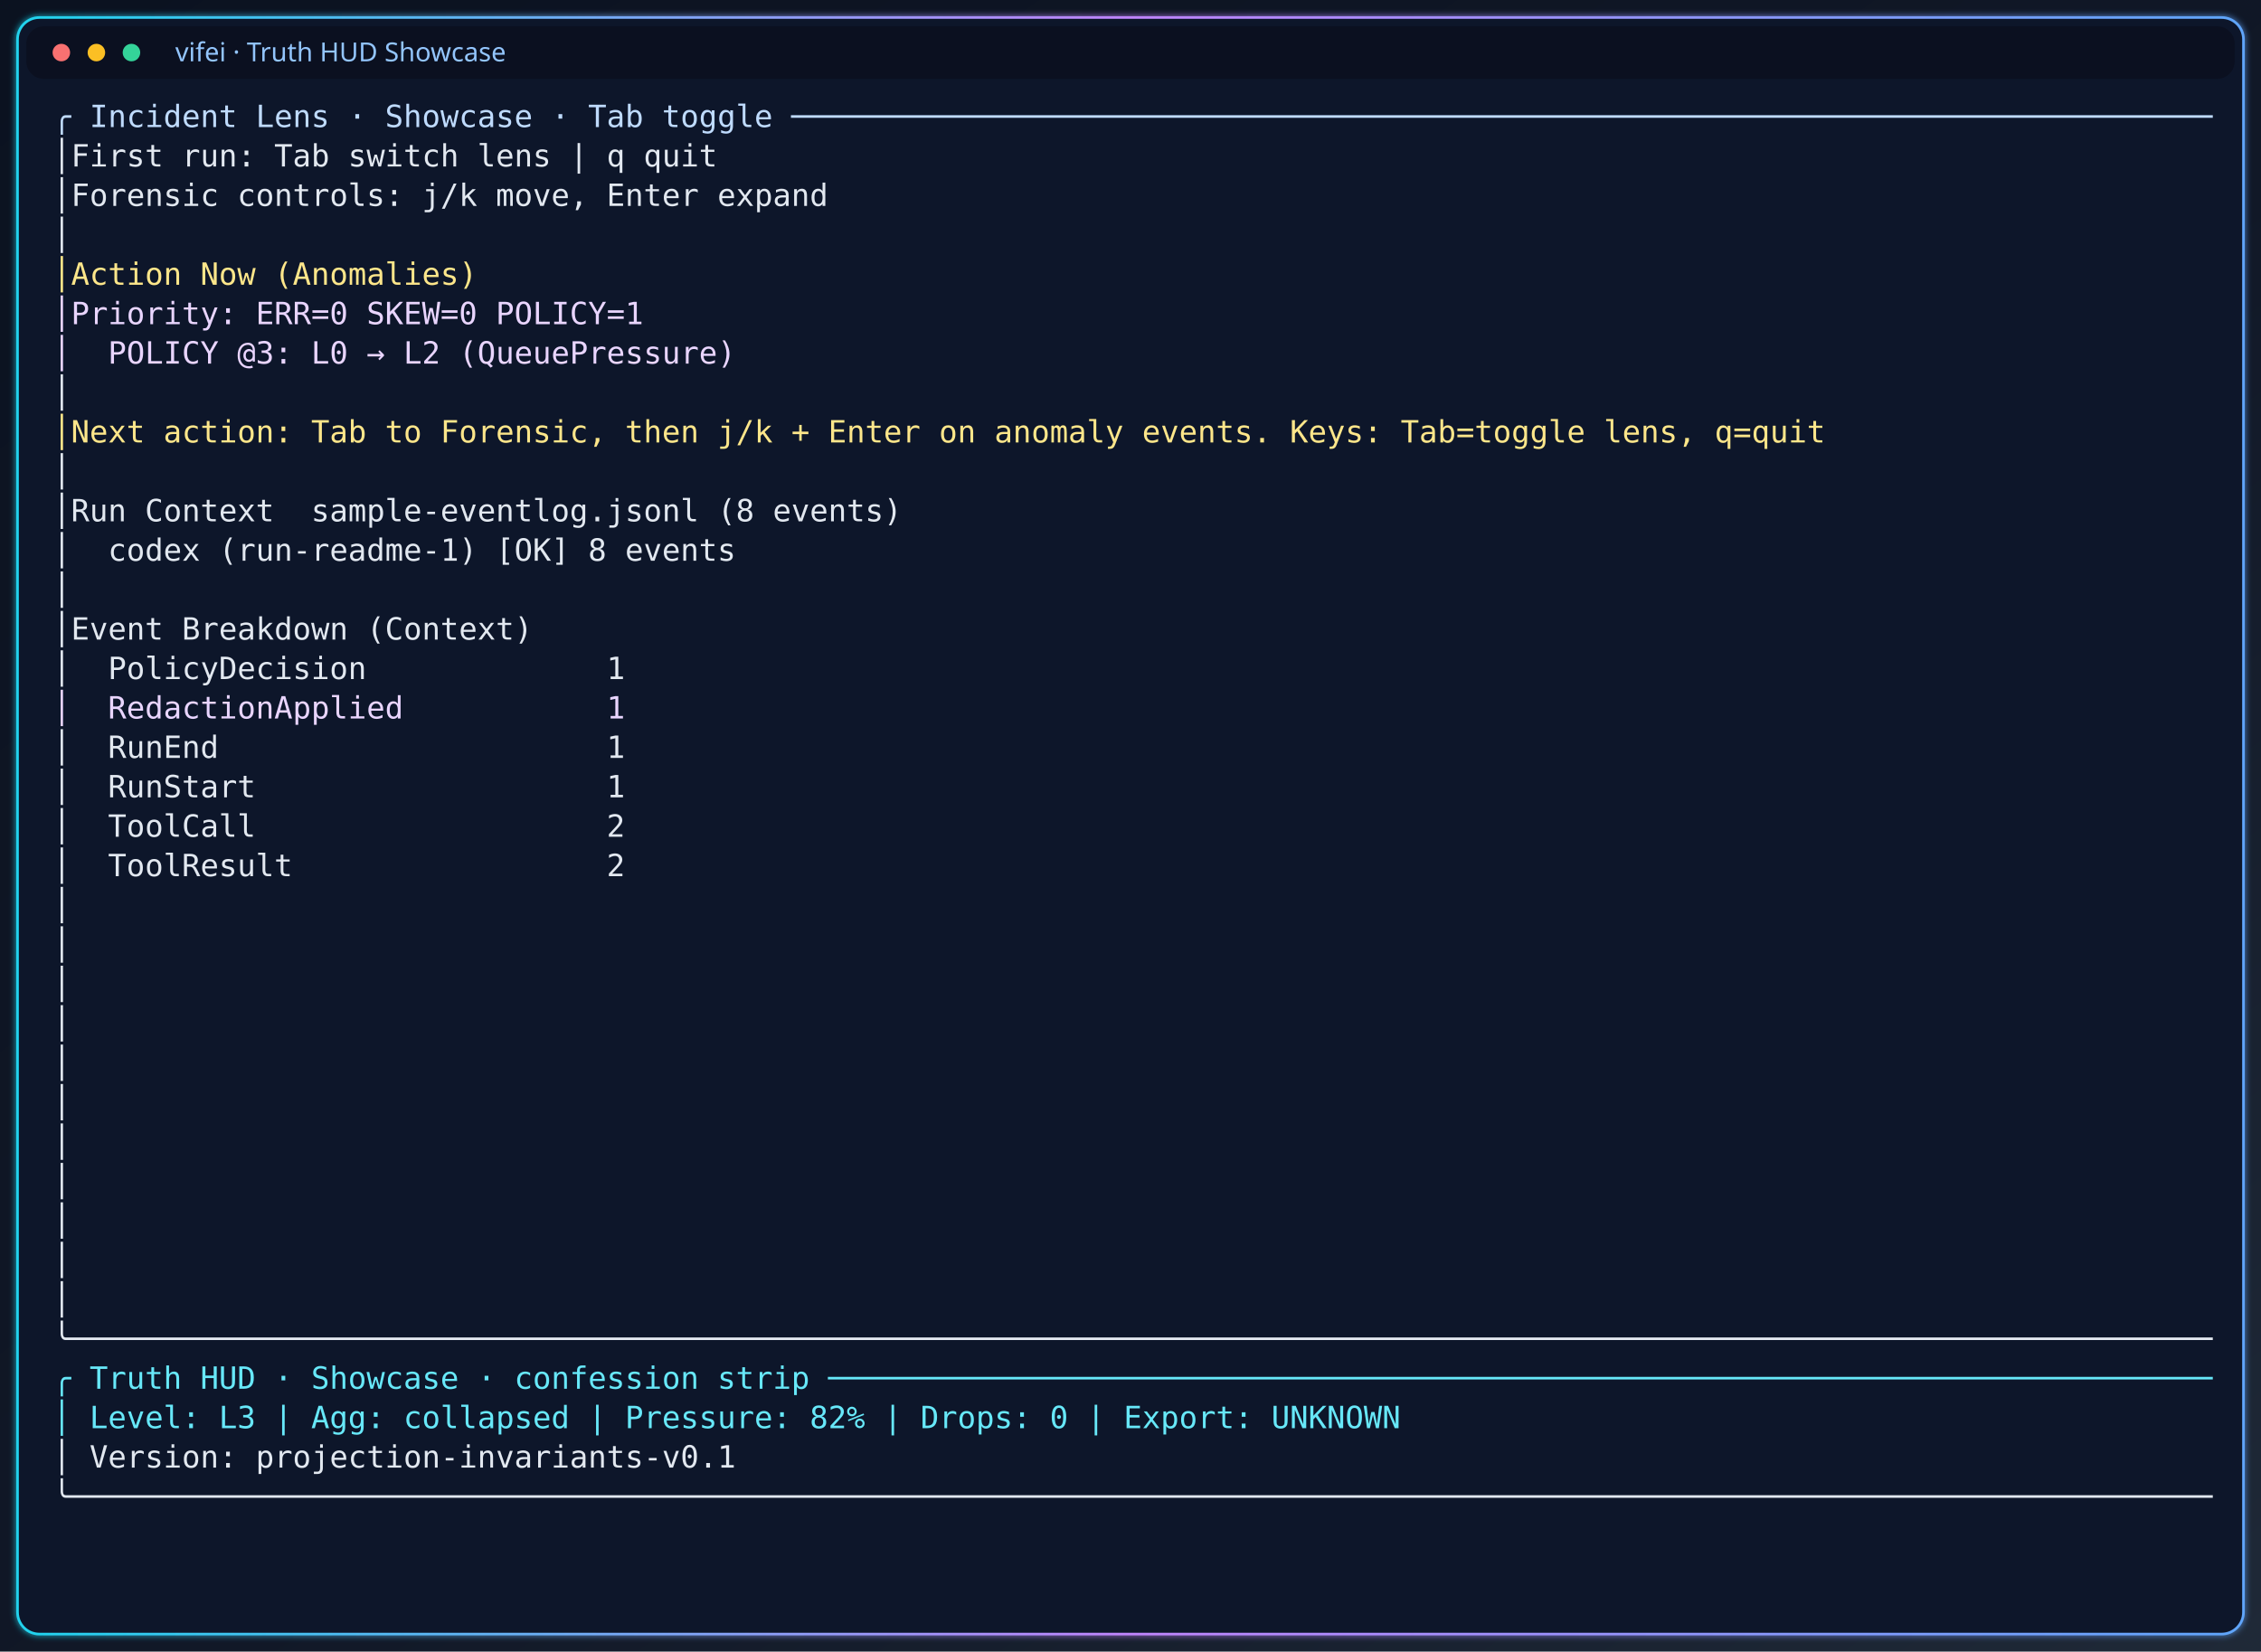
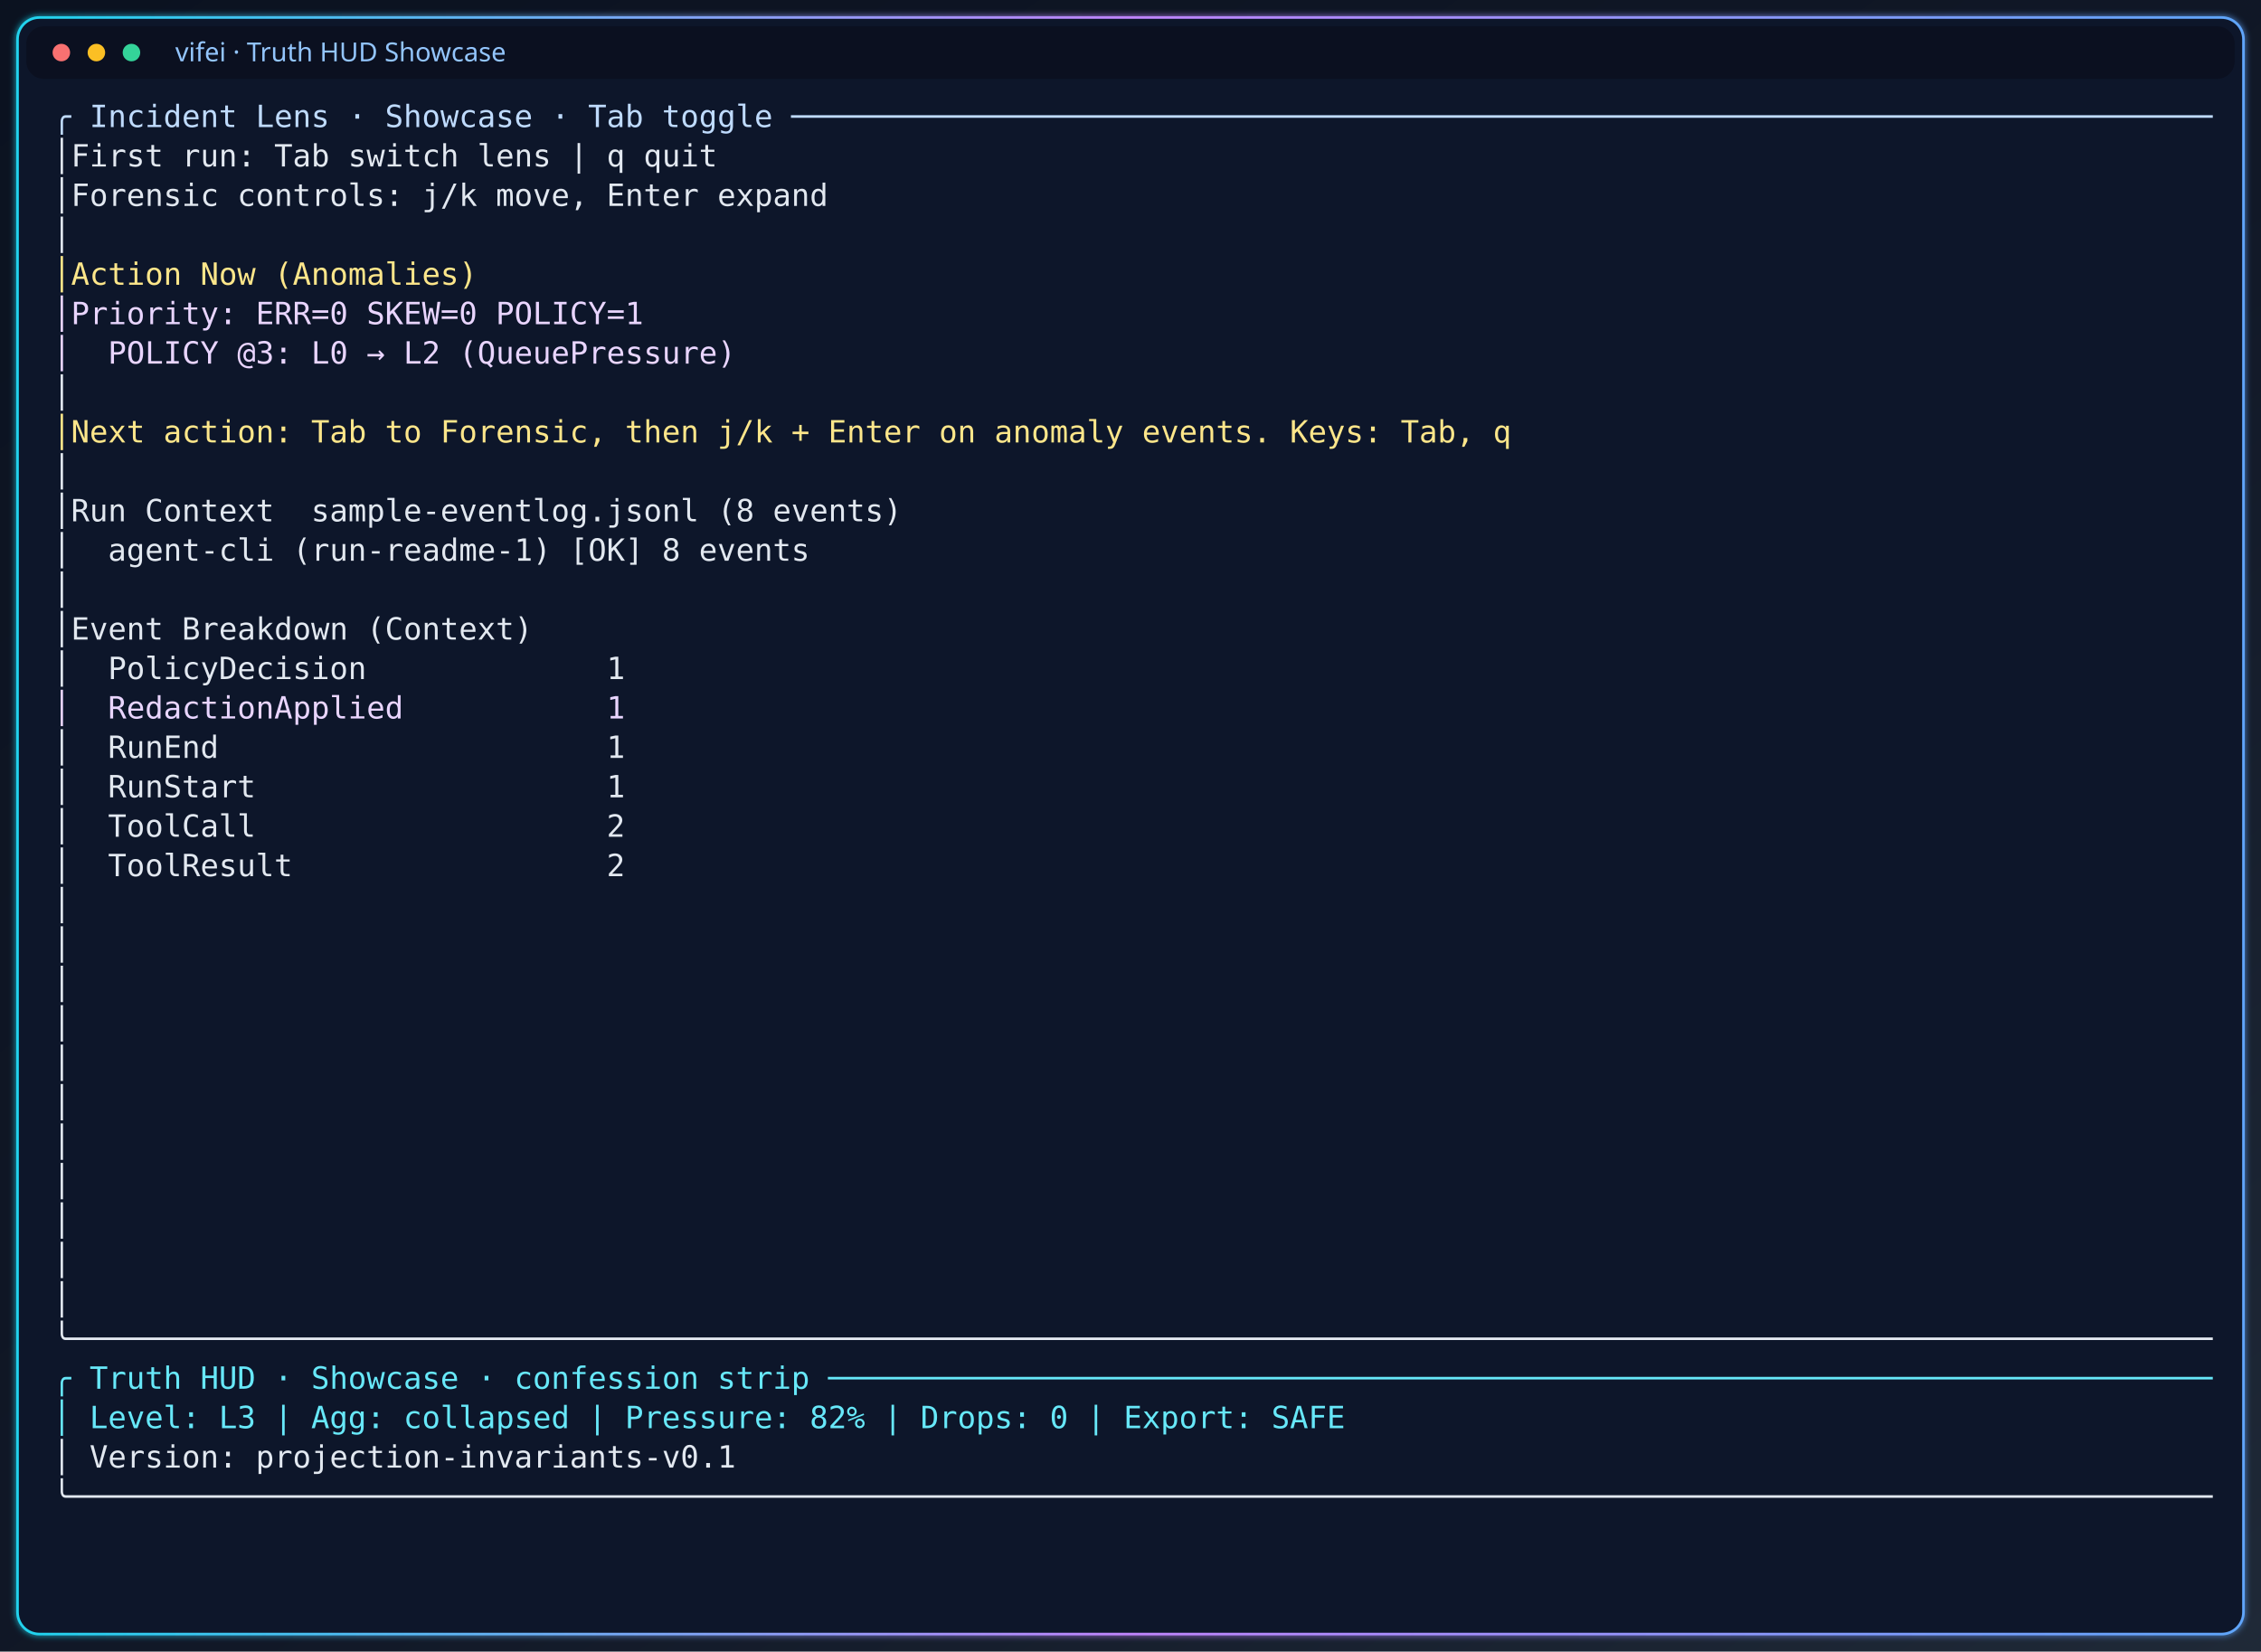
<svg xmlns="http://www.w3.org/2000/svg" width="1032" height="754" viewBox="0 0 1032 754" role="img" aria-label="Truth HUD Showcase">
  <defs>
    <linearGradient id="bg" x1="0" y1="0" x2="1" y2="1">
      <stop offset="0%" stop-color="#0b1220" />
      <stop offset="55%" stop-color="#111827" />
      <stop offset="100%" stop-color="#1f2937" />
    </linearGradient>
    <linearGradient id="frame" x1="0" y1="0" x2="1" y2="0">
      <stop offset="0%" stop-color="#22d3ee" />
      <stop offset="50%" stop-color="#c084fc" />
      <stop offset="100%" stop-color="#60a5fa" />
    </linearGradient>
    <filter id="glow" x="-50%" y="-50%" width="200%" height="200%">
      <feGaussianBlur stdDeviation="1.6" result="blur" />
      <feMerge>
        <feMergeNode in="blur" />
        <feMergeNode in="SourceGraphic" />
      </feMerge>
    </filter>
    <clipPath id="terminal-viewport">
      <rect x="22" y="42" width="988" height="698" rx="3" ry="3" />
    </clipPath>
  </defs>
  <rect x="0" y="0" width="1032" height="754" fill="url(#bg)" />
  <rect x="8" y="8" width="1016" height="738" fill="#0f172a" stroke="url(#frame)" filter="url(#glow)" stroke-width="1.2" rx="10" ry="10" />
  <rect x="12" y="12" width="1008" height="24" fill="#0b1020" rx="8" ry="8" />
  <circle cx="28" cy="24" r="4" fill="#f87171" />
  <circle cx="44" cy="24" r="4" fill="#fbbf24" />
  <circle cx="60" cy="24" r="4" fill="#34d399" />
  <text x="80" y="28" fill="#93c5fd" font-size="12" font-family="ui-sans-serif, system-ui, sans-serif">vifei · Truth HUD Showcase</text>
  <g clip-path="url(#terminal-viewport)" font-family="ui-monospace, SFMono-Regular, Menlo, Consolas, 'DejaVu Sans Mono', monospace" font-size="14">
    <text x="24" y="58" fill="#bfdbfe" xml:space="preserve">╭ Incident Lens · Showcase · Tab toggle ───────────────────────────────────────────────────────────────────────────────╮</text>
    <text x="24" y="76" fill="#e2e8f0" xml:space="preserve">│First run: Tab switch lens | q quit                                                                                   │</text>
    <text x="24" y="94" fill="#e2e8f0" xml:space="preserve">│Forensic controls: j/k move, Enter expand                                                                             │</text>
    <text x="24" y="112" fill="#e2e8f0" xml:space="preserve">│                                                                                                                      │</text>
    <text x="24" y="130" fill="#fde68a" xml:space="preserve">│Action Now (Anomalies)                                                                                                │</text>
    <text x="24" y="148" fill="#e9d5ff" xml:space="preserve">│Priority: ERR=0 SKEW=0 POLICY=1                                                                                       │</text>
    <text x="24" y="166" fill="#e9d5ff" xml:space="preserve">│  POLICY @3: L0 → L2 (QueuePressure)                                                                                  │</text>
    <text x="24" y="184" fill="#e2e8f0" xml:space="preserve">│                                                                                                                      │</text>
-     <text x="24" y="202" fill="#fde68a" xml:space="preserve">│Next action: Tab to Forensic, then j/k + Enter on anomaly events. Keys: Tab=toggle lens, q=quit                       │</text>
+     <text x="24" y="202" fill="#fde68a" xml:space="preserve">│Next action: Tab to Forensic, then j/k + Enter on anomaly events. Keys: Tab, q                                      │</text>
    <text x="24" y="220" fill="#e2e8f0" xml:space="preserve">│                                                                                                                      │</text>
    <text x="24" y="238" fill="#e2e8f0" xml:space="preserve">│Run Context  sample-eventlog.jsonl (8 events)                                                                         │</text>
-     <text x="24" y="256" fill="#e2e8f0" xml:space="preserve">│  codex (run-readme-1) [OK] 8 events                                                                                  │</text>
+     <text x="24" y="256" fill="#e2e8f0" xml:space="preserve">│  agent-cli (run-readme-1) [OK] 8 events                                                                              │</text>
    <text x="24" y="274" fill="#e2e8f0" xml:space="preserve">│                                                                                                                      │</text>
    <text x="24" y="292" fill="#e2e8f0" xml:space="preserve">│Event Breakdown (Context)                                                                                             │</text>
    <text x="24" y="310" fill="#e2e8f0" xml:space="preserve">│  PolicyDecision             1                                                                                        │</text>
    <text x="24" y="328" fill="#e9d5ff" xml:space="preserve">│  RedactionApplied           1                                                                                        │</text>
    <text x="24" y="346" fill="#e2e8f0" xml:space="preserve">│  RunEnd                     1                                                                                        │</text>
    <text x="24" y="364" fill="#e2e8f0" xml:space="preserve">│  RunStart                   1                                                                                        │</text>
    <text x="24" y="382" fill="#e2e8f0" xml:space="preserve">│  ToolCall                   2                                                                                        │</text>
    <text x="24" y="400" fill="#e2e8f0" xml:space="preserve">│  ToolResult                 2                                                                                        │</text>
    <text x="24" y="418" fill="#e2e8f0" xml:space="preserve">│                                                                                                                      │</text>
    <text x="24" y="436" fill="#e2e8f0" xml:space="preserve">│                                                                                                                      │</text>
    <text x="24" y="454" fill="#e2e8f0" xml:space="preserve">│                                                                                                                      │</text>
    <text x="24" y="472" fill="#e2e8f0" xml:space="preserve">│                                                                                                                      │</text>
    <text x="24" y="490" fill="#e2e8f0" xml:space="preserve">│                                                                                                                      │</text>
    <text x="24" y="508" fill="#e2e8f0" xml:space="preserve">│                                                                                                                      │</text>
    <text x="24" y="526" fill="#e2e8f0" xml:space="preserve">│                                                                                                                      │</text>
    <text x="24" y="544" fill="#e2e8f0" xml:space="preserve">│                                                                                                                      │</text>
    <text x="24" y="562" fill="#e2e8f0" xml:space="preserve">│                                                                                                                      │</text>
    <text x="24" y="580" fill="#e2e8f0" xml:space="preserve">│                                                                                                                      │</text>
    <text x="24" y="598" fill="#e2e8f0" xml:space="preserve">│                                                                                                                      │</text>
    <text x="24" y="616" fill="#e2e8f0" xml:space="preserve">╰──────────────────────────────────────────────────────────────────────────────────────────────────────────────────────╯</text>
    <text x="24" y="634" fill="#67e8f9" xml:space="preserve">╭ Truth HUD · Showcase · confession strip ─────────────────────────────────────────────────────────────────────────────╮</text>
-     <text x="24" y="652" fill="#67e8f9" xml:space="preserve">│ Level: L3 | Agg: collapsed | Pressure: 82% | Drops: 0 | Export: UNKNOWN                                              │</text>
+     <text x="24" y="652" fill="#67e8f9" xml:space="preserve">│ Level: L3 | Agg: collapsed | Pressure: 82% | Drops: 0 | Export: SAFE                                                 │</text>
    <text x="24" y="670" fill="#e2e8f0" xml:space="preserve">│ Version: projection-invariants-v0.1                                                                                  │</text>
    <text x="24" y="688" fill="#e2e8f0" xml:space="preserve">╰──────────────────────────────────────────────────────────────────────────────────────────────────────────────────────╯</text>
  </g>
</svg>
